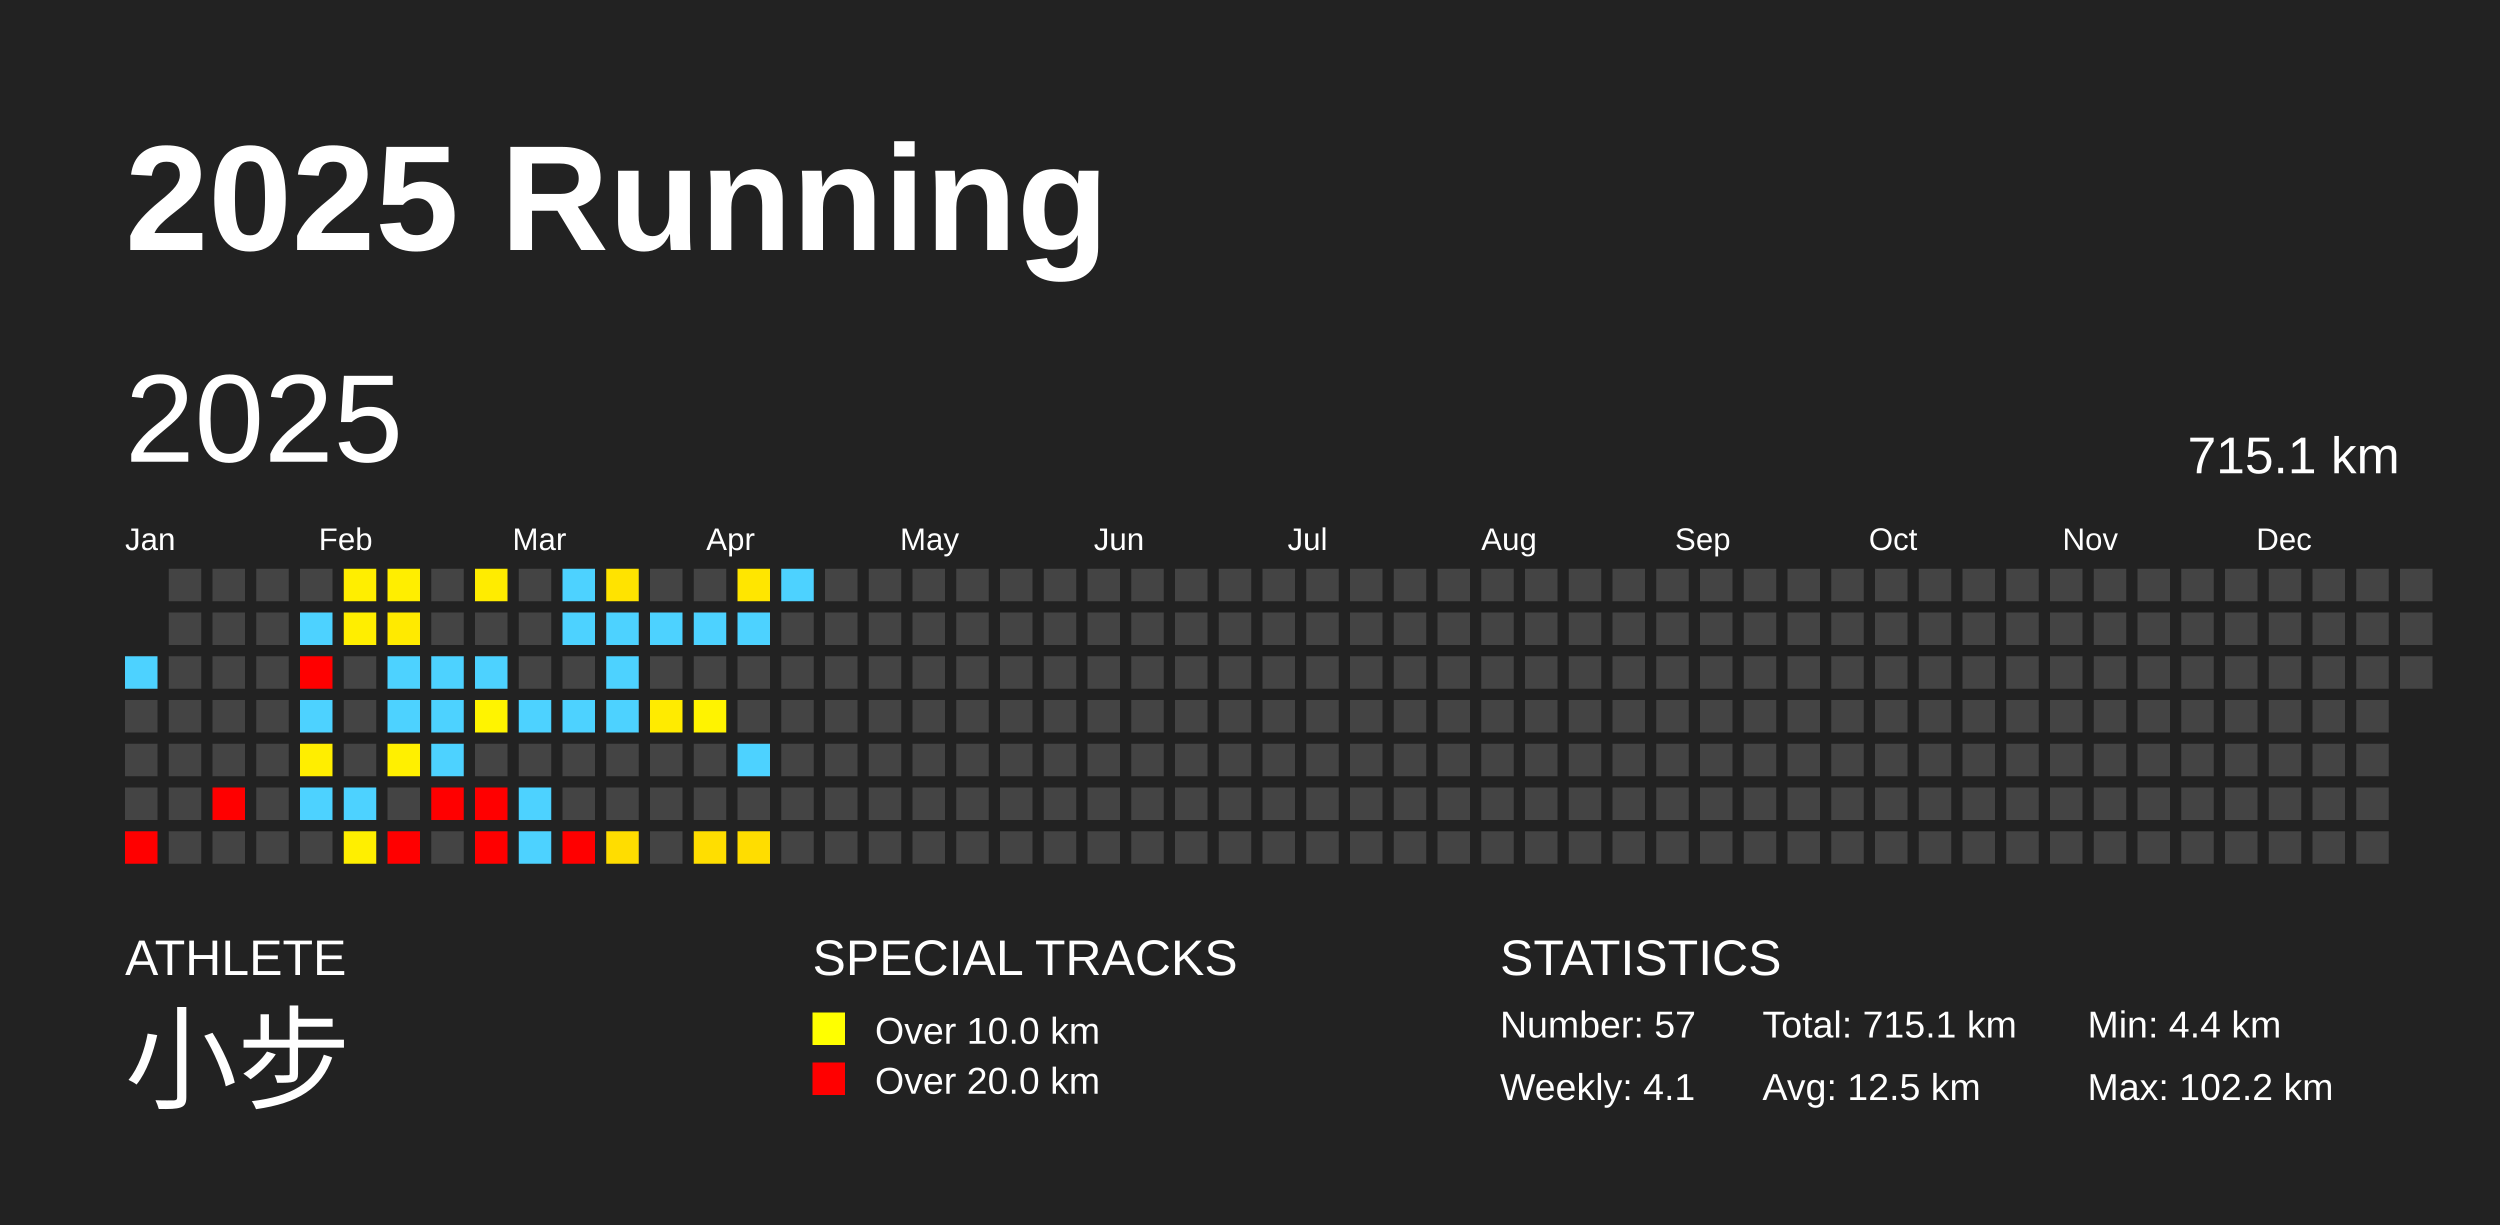
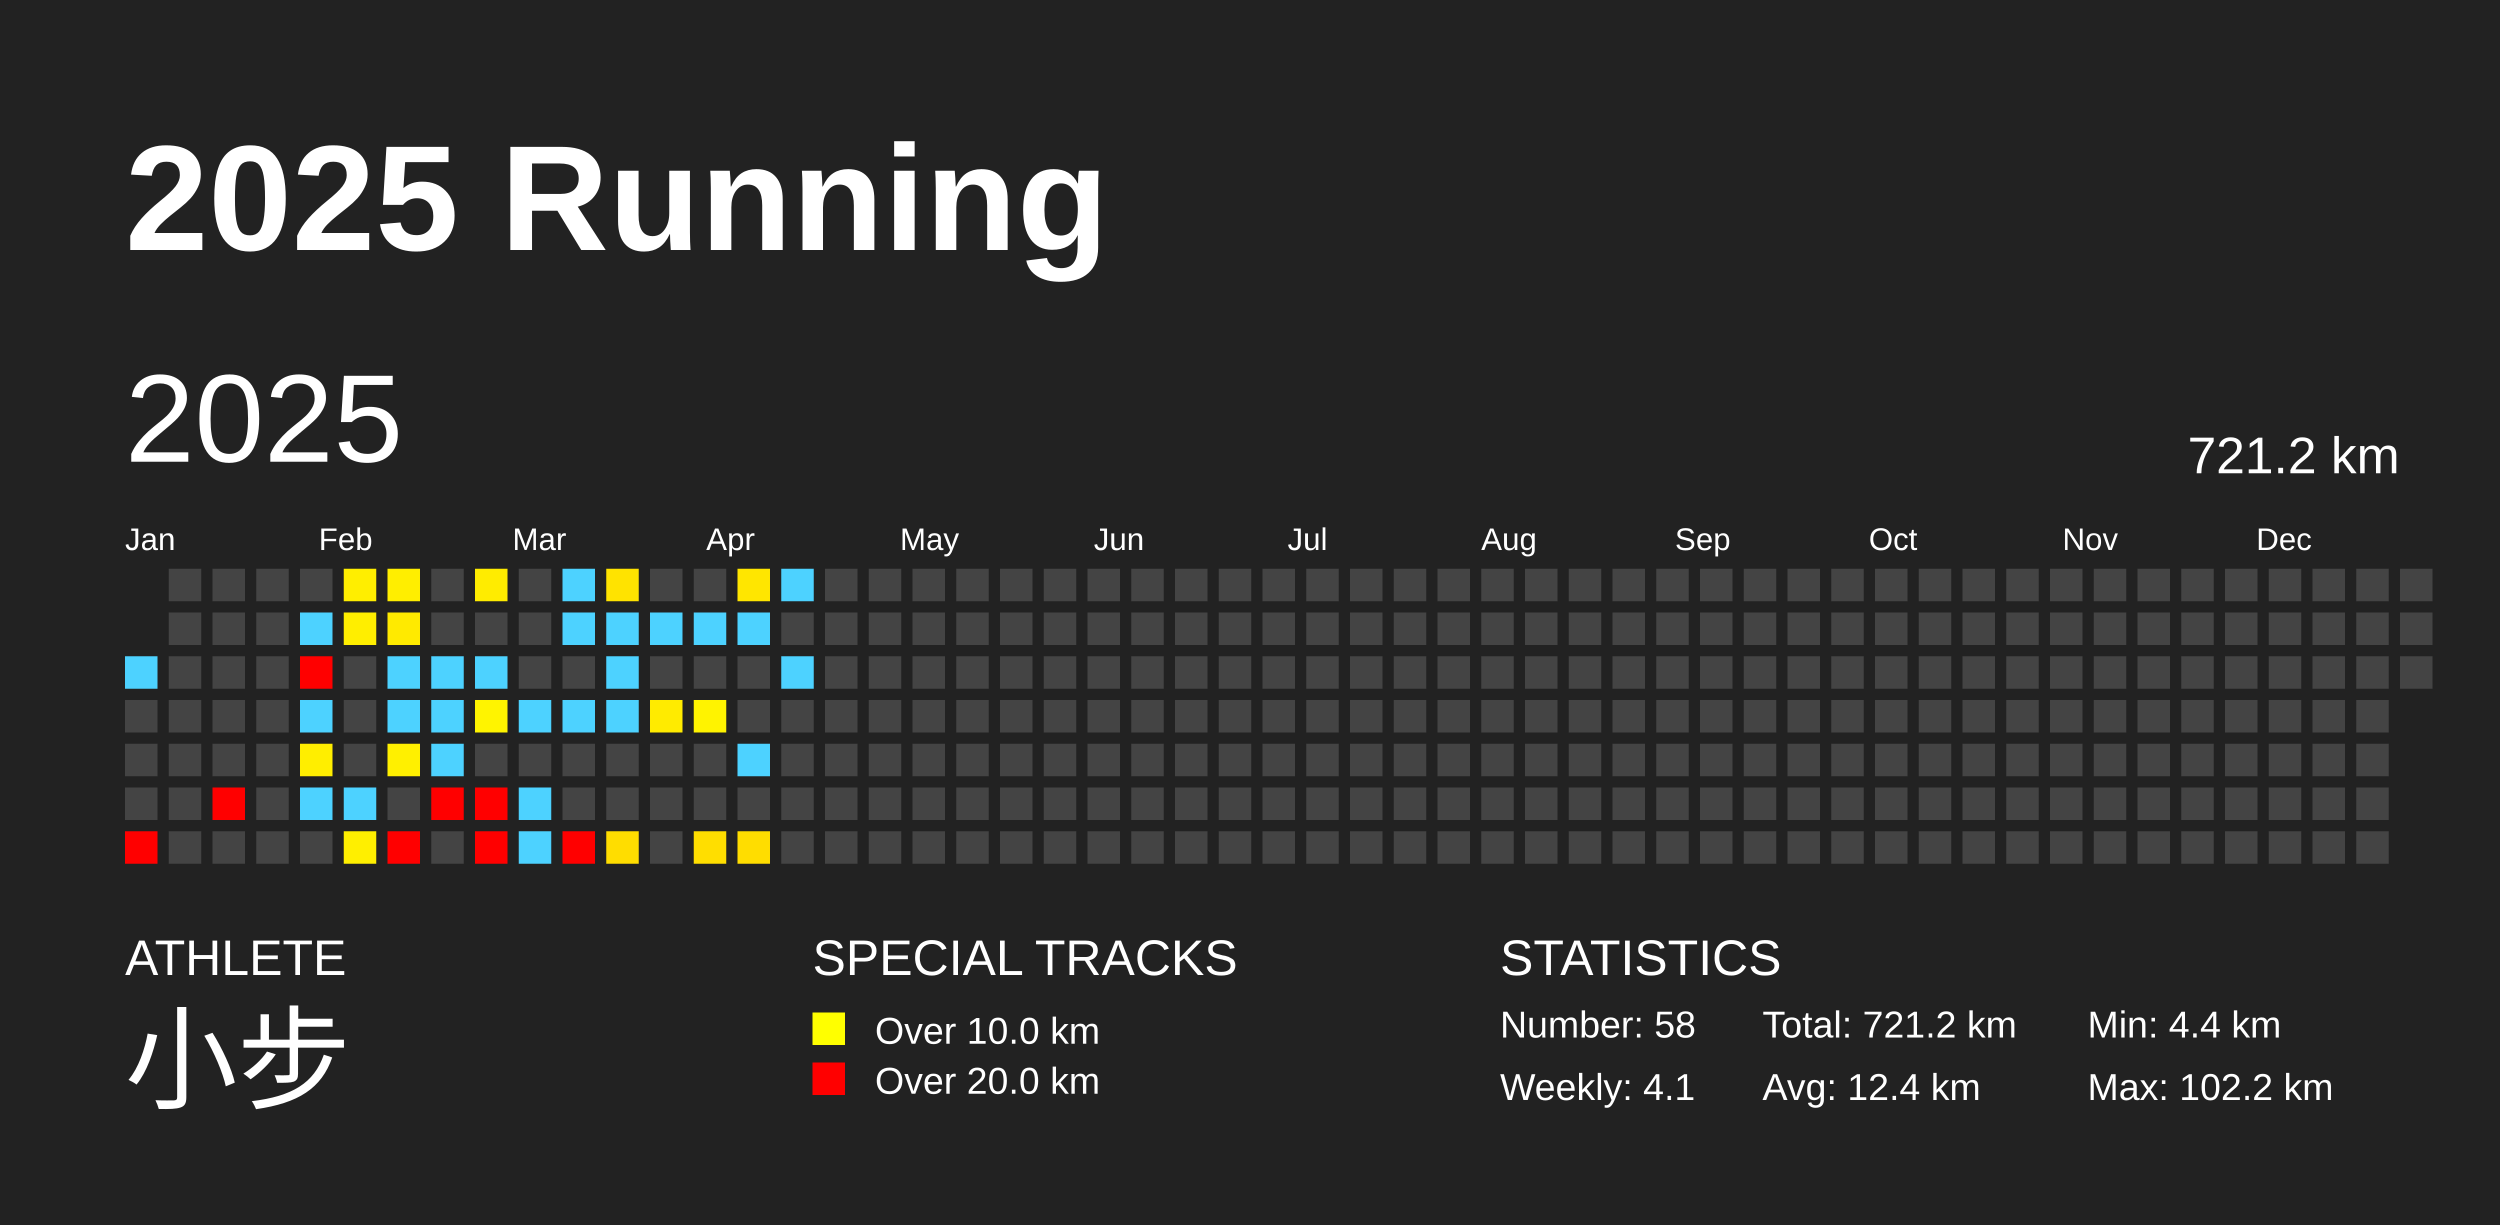
<svg xmlns="http://www.w3.org/2000/svg" baseProfile="full" height="98mm" version="1.1" viewBox="0,0,200,98" width="200mm">
  <defs />
  <rect fill="#222222" height="98" width="200" x="0" y="0" />
  <text fill="#FFFFFF" style="font-size:12px; font-family:Arial; font-weight:bold;" x="10" y="20">2025 Running</text>
  <text fill="#FFFFFF" style="font-size:4px; font-family:Arial" x="10" y="78">ATHLETE</text>
  <text fill="#FFFFFF" style="font-size:9px; font-family:Arial" x="10" y="88">小步</text>
  <text fill="#FFFFFF" style="font-size:4px; font-family:Arial" x="65" y="78">SPECIAL TRACKS</text>
  <rect fill="yellow" height="2.6" width="2.6" x="65" y="81" />
  <text fill="#FFFFFF" style="font-size:3px; font-family:Arial" x="70" y="83.5">Over 10.0 km</text>
  <rect fill="red" height="2.6" width="2.6" x="65" y="85" />
  <text fill="#FFFFFF" style="font-size:3px; font-family:Arial" x="70" y="87.5">Over 20.0 km</text>
  <text fill="#FFFFFF" style="font-size:4px; font-family:Arial" x="120" y="78">STATISTICS</text>
-   <text fill="#FFFFFF" style="font-size:3px; font-family:Arial" x="120" y="83">Number: 57</text>
+   <text fill="#FFFFFF" style="font-size:3px; font-family:Arial" x="120" y="83">Number: 58</text>
  <text fill="#FFFFFF" style="font-size:3px; font-family:Arial" x="120" y="88">Weekly: 4.1</text>
-   <text fill="#FFFFFF" style="font-size:3px; font-family:Arial" x="141" y="83">Total: 715.1 km</text>
-   <text fill="#FFFFFF" style="font-size:3px; font-family:Arial" x="141" y="88">Avg: 12.5 km</text>
+   <text fill="#FFFFFF" style="font-size:3px; font-family:Arial" x="141" y="83">Total: 721.2 km</text>
+   <text fill="#FFFFFF" style="font-size:3px; font-family:Arial" x="141" y="88">Avg: 12.4 km</text>
  <text fill="#FFFFFF" style="font-size:3px; font-family:Arial" x="167" y="83">Min: 4.4 km</text>
  <text fill="#FFFFFF" style="font-size:3px; font-family:Arial" x="167" y="88">Max: 102.2 km</text>
  <text dominant-baseline="hanging" fill="#FFFFFF" style="font-size:10.0px; font-family:Arial;" x="10" y="30">2025</text>
-   <text dominant-baseline="hanging" fill="#FFFFFF" style="font-size:4.125px; font-family:Arial;" x="175" y="35">715.1 km</text>
+   <text dominant-baseline="hanging" fill="#FFFFFF" style="font-size:4.125px; font-family:Arial;" x="175" y="35">721.2 km</text>
  <text fill="#FFFFFF" style="font-size:2.5px; font-family:Arial" x="10.0" y="44">Jan</text>
  <text fill="#FFFFFF" style="font-size:2.5px; font-family:Arial" x="25.5" y="44">Feb</text>
  <text fill="#FFFFFF" style="font-size:2.5px; font-family:Arial" x="41.0" y="44">Mar</text>
  <text fill="#FFFFFF" style="font-size:2.5px; font-family:Arial" x="56.5" y="44">Apr</text>
  <text fill="#FFFFFF" style="font-size:2.5px; font-family:Arial" x="72.0" y="44">May</text>
  <text fill="#FFFFFF" style="font-size:2.5px; font-family:Arial" x="87.5" y="44">Jun</text>
  <text fill="#FFFFFF" style="font-size:2.5px; font-family:Arial" x="103.0" y="44">Jul</text>
  <text fill="#FFFFFF" style="font-size:2.5px; font-family:Arial" x="118.5" y="44">Aug</text>
  <text fill="#FFFFFF" style="font-size:2.5px; font-family:Arial" x="134.0" y="44">Sep</text>
  <text fill="#FFFFFF" style="font-size:2.5px; font-family:Arial" x="149.5" y="44">Oct</text>
  <text fill="#FFFFFF" style="font-size:2.5px; font-family:Arial" x="165.0" y="44">Nov</text>
  <text fill="#FFFFFF" style="font-size:2.5px; font-family:Arial" x="180.5" y="44">Dec</text>
  <rect fill="#4dd2ff" height="2.6" width="2.6" x="10.0" y="52.5" />
  <rect fill="#444444" height="2.6" width="2.6" x="10.0" y="56.0" />
  <rect fill="#444444" height="2.6" width="2.6" x="10.0" y="59.5" />
  <rect fill="#444444" height="2.6" width="2.6" x="10.0" y="63.0" />
  <rect fill="red" height="2.6" width="2.6" x="10.0" y="66.5" />
  <rect fill="#444444" height="2.6" width="2.6" x="13.5" y="45.5" />
  <rect fill="#444444" height="2.6" width="2.6" x="13.5" y="49.0" />
  <rect fill="#444444" height="2.6" width="2.6" x="13.5" y="52.5" />
  <rect fill="#444444" height="2.6" width="2.6" x="13.5" y="56.0" />
  <rect fill="#444444" height="2.6" width="2.6" x="13.5" y="59.5" />
  <rect fill="#444444" height="2.6" width="2.6" x="13.5" y="63.0" />
  <rect fill="#444444" height="2.6" width="2.6" x="13.5" y="66.5" />
  <rect fill="#444444" height="2.6" width="2.6" x="17.0" y="45.5" />
  <rect fill="#444444" height="2.6" width="2.6" x="17.0" y="49.0" />
  <rect fill="#444444" height="2.6" width="2.6" x="17.0" y="52.5" />
  <rect fill="#444444" height="2.6" width="2.6" x="17.0" y="56.0" />
  <rect fill="#444444" height="2.6" width="2.6" x="17.0" y="59.5" />
  <rect fill="red" height="2.6" width="2.6" x="17.0" y="63.0" />
  <rect fill="#444444" height="2.6" width="2.6" x="17.0" y="66.5" />
  <rect fill="#444444" height="2.6" width="2.6" x="20.5" y="45.5" />
  <rect fill="#444444" height="2.6" width="2.6" x="20.5" y="49.0" />
  <rect fill="#444444" height="2.6" width="2.6" x="20.5" y="52.5" />
  <rect fill="#444444" height="2.6" width="2.6" x="20.5" y="56.0" />
  <rect fill="#444444" height="2.6" width="2.6" x="20.5" y="59.5" />
  <rect fill="#444444" height="2.6" width="2.6" x="20.5" y="63.0" />
  <rect fill="#444444" height="2.6" width="2.6" x="20.5" y="66.5" />
  <rect fill="#444444" height="2.6" width="2.6" x="24.0" y="45.5" />
  <rect fill="#4dd2ff" height="2.6" width="2.6" x="24.0" y="49.0" />
  <rect fill="red" height="2.6" width="2.6" x="24.0" y="52.5" />
  <rect fill="#4dd2ff" height="2.6" width="2.6" x="24.0" y="56.0" />
  <rect fill="#ffee00" height="2.6" width="2.6" x="24.0" y="59.5" />
  <rect fill="#4dd2ff" height="2.6" width="2.6" x="24.0" y="63.0" />
  <rect fill="#444444" height="2.6" width="2.6" x="24.0" y="66.5" />
  <rect fill="#ffee00" height="2.6" width="2.6" x="27.5" y="45.5" />
  <rect fill="#ffee00" height="2.6" width="2.6" x="27.5" y="49.0" />
  <rect fill="#444444" height="2.6" width="2.6" x="27.5" y="52.5" />
  <rect fill="#444444" height="2.6" width="2.6" x="27.5" y="56.0" />
  <rect fill="#444444" height="2.6" width="2.6" x="27.5" y="59.5" />
  <rect fill="#4dd2ff" height="2.6" width="2.6" x="27.5" y="63.0" />
  <rect fill="#ffef00" height="2.6" width="2.6" x="27.5" y="66.5" />
  <rect fill="#ffee00" height="2.6" width="2.6" x="31.0" y="45.5" />
  <rect fill="#ffea00" height="2.6" width="2.6" x="31.0" y="49.0" />
  <rect fill="#4dd2ff" height="2.6" width="2.6" x="31.0" y="52.5" />
  <rect fill="#4dd2ff" height="2.6" width="2.6" x="31.0" y="56.0" />
  <rect fill="#fff000" height="2.6" width="2.6" x="31.0" y="59.5" />
  <rect fill="#444444" height="2.6" width="2.6" x="31.0" y="63.0" />
  <rect fill="red" height="2.6" width="2.6" x="31.0" y="66.5" />
  <rect fill="#444444" height="2.6" width="2.6" x="34.5" y="45.5" />
  <rect fill="#444444" height="2.6" width="2.6" x="34.5" y="49.0" />
  <rect fill="#4dd2ff" height="2.6" width="2.6" x="34.5" y="52.5" />
  <rect fill="#4dd2ff" height="2.6" width="2.6" x="34.5" y="56.0" />
  <rect fill="#4dd2ff" height="2.6" width="2.6" x="34.5" y="59.5" />
  <rect fill="red" height="2.6" width="2.6" x="34.5" y="63.0" />
  <rect fill="#444444" height="2.6" width="2.6" x="34.5" y="66.5" />
  <rect fill="#ffec00" height="2.6" width="2.6" x="38.0" y="45.5" />
  <rect fill="#444444" height="2.6" width="2.6" x="38.0" y="49.0" />
  <rect fill="#4dd2ff" height="2.6" width="2.6" x="38.0" y="52.5" />
  <rect fill="#fff400" height="2.6" width="2.6" x="38.0" y="56.0" />
  <rect fill="#444444" height="2.6" width="2.6" x="38.0" y="59.5" />
  <rect fill="red" height="2.6" width="2.6" x="38.0" y="63.0" />
  <rect fill="red" height="2.6" width="2.6" x="38.0" y="66.5" />
  <rect fill="#444444" height="2.6" width="2.6" x="41.5" y="45.5" />
  <rect fill="#444444" height="2.6" width="2.6" x="41.5" y="49.0" />
  <rect fill="#444444" height="2.6" width="2.6" x="41.5" y="52.5" />
  <rect fill="#4dd2ff" height="2.6" width="2.6" x="41.5" y="56.0" />
  <rect fill="#444444" height="2.6" width="2.6" x="41.5" y="59.5" />
  <rect fill="#4dd2ff" height="2.6" width="2.6" x="41.5" y="63.0" />
  <rect fill="#4dd2ff" height="2.6" width="2.6" x="41.5" y="66.5" />
  <rect fill="#4dd2ff" height="2.6" width="2.6" x="45.0" y="45.5" />
  <rect fill="#4dd2ff" height="2.6" width="2.6" x="45.0" y="49.0" />
  <rect fill="#444444" height="2.6" width="2.6" x="45.0" y="52.5" />
  <rect fill="#4dd2ff" height="2.6" width="2.6" x="45.0" y="56.0" />
  <rect fill="#444444" height="2.6" width="2.6" x="45.0" y="59.5" />
  <rect fill="#444444" height="2.6" width="2.6" x="45.0" y="63.0" />
  <rect fill="red" height="2.6" width="2.6" x="45.0" y="66.5" />
  <rect fill="#ffe300" height="2.6" width="2.6" x="48.5" y="45.5" />
  <rect fill="#4dd2ff" height="2.6" width="2.6" x="48.5" y="49.0" />
  <rect fill="#4dd2ff" height="2.6" width="2.6" x="48.5" y="52.5" />
  <rect fill="#4dd2ff" height="2.6" width="2.6" x="48.5" y="56.0" />
  <rect fill="#444444" height="2.6" width="2.6" x="48.5" y="59.5" />
  <rect fill="#444444" height="2.6" width="2.6" x="48.5" y="63.0" />
  <rect fill="#ffdd00" height="2.6" width="2.6" x="48.5" y="66.5" />
  <rect fill="#444444" height="2.6" width="2.6" x="52.0" y="45.5" />
  <rect fill="#4dd2ff" height="2.6" width="2.6" x="52.0" y="49.0" />
  <rect fill="#444444" height="2.6" width="2.6" x="52.0" y="52.5" />
  <rect fill="#ffeb00" height="2.6" width="2.6" x="52.0" y="56.0" />
  <rect fill="#444444" height="2.6" width="2.6" x="52.0" y="59.5" />
  <rect fill="#444444" height="2.6" width="2.6" x="52.0" y="63.0" />
  <rect fill="#444444" height="2.6" width="2.6" x="52.0" y="66.5" />
  <rect fill="#444444" height="2.6" width="2.6" x="55.5" y="45.5" />
  <rect fill="#4dd2ff" height="2.6" width="2.6" x="55.5" y="49.0" />
  <rect fill="#444444" height="2.6" width="2.6" x="55.5" y="52.5" />
  <rect fill="#fff300" height="2.6" width="2.6" x="55.5" y="56.0" />
  <rect fill="#444444" height="2.6" width="2.6" x="55.5" y="59.5" />
  <rect fill="#444444" height="2.6" width="2.6" x="55.5" y="63.0" />
  <rect fill="#ffde00" height="2.6" width="2.6" x="55.5" y="66.5" />
  <rect fill="#ffe600" height="2.6" width="2.6" x="59.0" y="45.5" />
  <rect fill="#4dd2ff" height="2.6" width="2.6" x="59.0" y="49.0" />
  <rect fill="#444444" height="2.6" width="2.6" x="59.0" y="52.5" />
  <rect fill="#444444" height="2.6" width="2.6" x="59.0" y="56.0" />
  <rect fill="#4dd2ff" height="2.6" width="2.6" x="59.0" y="59.5" />
  <rect fill="#444444" height="2.6" width="2.6" x="59.0" y="63.0" />
  <rect fill="#ffdd00" height="2.6" width="2.6" x="59.0" y="66.5" />
  <rect fill="#4dd2ff" height="2.6" width="2.6" x="62.5" y="45.5" />
  <rect fill="#444444" height="2.6" width="2.6" x="62.5" y="49.0" />
-   <rect fill="#444444" height="2.6" width="2.6" x="62.5" y="52.5" />
+   <rect fill="#4dd2ff" height="2.6" width="2.6" x="62.5" y="52.5" />
  <rect fill="#444444" height="2.6" width="2.6" x="62.5" y="56.0" />
  <rect fill="#444444" height="2.6" width="2.6" x="62.5" y="59.5" />
  <rect fill="#444444" height="2.6" width="2.6" x="62.5" y="63.0" />
  <rect fill="#444444" height="2.6" width="2.6" x="62.5" y="66.5" />
  <rect fill="#444444" height="2.6" width="2.6" x="66.0" y="45.5" />
  <rect fill="#444444" height="2.6" width="2.6" x="66.0" y="49.0" />
  <rect fill="#444444" height="2.6" width="2.6" x="66.0" y="52.5" />
  <rect fill="#444444" height="2.6" width="2.6" x="66.0" y="56.0" />
  <rect fill="#444444" height="2.6" width="2.6" x="66.0" y="59.5" />
  <rect fill="#444444" height="2.6" width="2.6" x="66.0" y="63.0" />
  <rect fill="#444444" height="2.6" width="2.6" x="66.0" y="66.5" />
  <rect fill="#444444" height="2.6" width="2.6" x="69.5" y="45.5" />
  <rect fill="#444444" height="2.6" width="2.6" x="69.5" y="49.0" />
  <rect fill="#444444" height="2.6" width="2.6" x="69.5" y="52.5" />
  <rect fill="#444444" height="2.6" width="2.6" x="69.5" y="56.0" />
  <rect fill="#444444" height="2.6" width="2.6" x="69.5" y="59.5" />
  <rect fill="#444444" height="2.6" width="2.6" x="69.5" y="63.0" />
  <rect fill="#444444" height="2.6" width="2.6" x="69.5" y="66.5" />
  <rect fill="#444444" height="2.6" width="2.6" x="73.0" y="45.5" />
  <rect fill="#444444" height="2.6" width="2.6" x="73.0" y="49.0" />
  <rect fill="#444444" height="2.6" width="2.6" x="73.0" y="52.5" />
  <rect fill="#444444" height="2.6" width="2.6" x="73.0" y="56.0" />
  <rect fill="#444444" height="2.6" width="2.6" x="73.0" y="59.5" />
  <rect fill="#444444" height="2.6" width="2.6" x="73.0" y="63.0" />
  <rect fill="#444444" height="2.6" width="2.6" x="73.0" y="66.5" />
  <rect fill="#444444" height="2.6" width="2.6" x="76.5" y="45.5" />
  <rect fill="#444444" height="2.6" width="2.6" x="76.5" y="49.0" />
  <rect fill="#444444" height="2.6" width="2.6" x="76.5" y="52.5" />
  <rect fill="#444444" height="2.6" width="2.6" x="76.5" y="56.0" />
  <rect fill="#444444" height="2.6" width="2.6" x="76.5" y="59.5" />
  <rect fill="#444444" height="2.6" width="2.6" x="76.5" y="63.0" />
  <rect fill="#444444" height="2.6" width="2.6" x="76.5" y="66.5" />
  <rect fill="#444444" height="2.6" width="2.6" x="80.0" y="45.5" />
  <rect fill="#444444" height="2.6" width="2.6" x="80.0" y="49.0" />
  <rect fill="#444444" height="2.6" width="2.6" x="80.0" y="52.5" />
  <rect fill="#444444" height="2.6" width="2.6" x="80.0" y="56.0" />
  <rect fill="#444444" height="2.6" width="2.6" x="80.0" y="59.5" />
  <rect fill="#444444" height="2.6" width="2.6" x="80.0" y="63.0" />
  <rect fill="#444444" height="2.6" width="2.6" x="80.0" y="66.5" />
  <rect fill="#444444" height="2.6" width="2.6" x="83.5" y="45.5" />
  <rect fill="#444444" height="2.6" width="2.6" x="83.5" y="49.0" />
  <rect fill="#444444" height="2.6" width="2.6" x="83.5" y="52.5" />
  <rect fill="#444444" height="2.6" width="2.6" x="83.5" y="56.0" />
  <rect fill="#444444" height="2.6" width="2.6" x="83.5" y="59.5" />
  <rect fill="#444444" height="2.6" width="2.6" x="83.5" y="63.0" />
  <rect fill="#444444" height="2.6" width="2.6" x="83.5" y="66.5" />
  <rect fill="#444444" height="2.6" width="2.6" x="87.0" y="45.5" />
  <rect fill="#444444" height="2.6" width="2.6" x="87.0" y="49.0" />
  <rect fill="#444444" height="2.6" width="2.6" x="87.0" y="52.5" />
  <rect fill="#444444" height="2.6" width="2.6" x="87.0" y="56.0" />
  <rect fill="#444444" height="2.6" width="2.6" x="87.0" y="59.5" />
  <rect fill="#444444" height="2.6" width="2.6" x="87.0" y="63.0" />
  <rect fill="#444444" height="2.6" width="2.6" x="87.0" y="66.5" />
  <rect fill="#444444" height="2.6" width="2.6" x="90.5" y="45.5" />
  <rect fill="#444444" height="2.6" width="2.6" x="90.5" y="49.0" />
  <rect fill="#444444" height="2.6" width="2.6" x="90.5" y="52.5" />
  <rect fill="#444444" height="2.6" width="2.6" x="90.5" y="56.0" />
  <rect fill="#444444" height="2.6" width="2.6" x="90.5" y="59.5" />
  <rect fill="#444444" height="2.6" width="2.6" x="90.5" y="63.0" />
  <rect fill="#444444" height="2.6" width="2.6" x="90.5" y="66.5" />
  <rect fill="#444444" height="2.6" width="2.6" x="94.0" y="45.5" />
  <rect fill="#444444" height="2.6" width="2.6" x="94.0" y="49.0" />
  <rect fill="#444444" height="2.6" width="2.6" x="94.0" y="52.5" />
  <rect fill="#444444" height="2.6" width="2.6" x="94.0" y="56.0" />
  <rect fill="#444444" height="2.6" width="2.6" x="94.0" y="59.5" />
  <rect fill="#444444" height="2.6" width="2.6" x="94.0" y="63.0" />
  <rect fill="#444444" height="2.6" width="2.6" x="94.0" y="66.5" />
  <rect fill="#444444" height="2.6" width="2.6" x="97.5" y="45.5" />
  <rect fill="#444444" height="2.6" width="2.6" x="97.5" y="49.0" />
  <rect fill="#444444" height="2.6" width="2.6" x="97.5" y="52.5" />
  <rect fill="#444444" height="2.6" width="2.6" x="97.5" y="56.0" />
  <rect fill="#444444" height="2.6" width="2.6" x="97.5" y="59.5" />
  <rect fill="#444444" height="2.6" width="2.6" x="97.5" y="63.0" />
  <rect fill="#444444" height="2.6" width="2.6" x="97.5" y="66.5" />
  <rect fill="#444444" height="2.6" width="2.6" x="101.0" y="45.5" />
  <rect fill="#444444" height="2.6" width="2.6" x="101.0" y="49.0" />
  <rect fill="#444444" height="2.6" width="2.6" x="101.0" y="52.5" />
  <rect fill="#444444" height="2.6" width="2.6" x="101.0" y="56.0" />
  <rect fill="#444444" height="2.6" width="2.6" x="101.0" y="59.5" />
  <rect fill="#444444" height="2.6" width="2.6" x="101.0" y="63.0" />
  <rect fill="#444444" height="2.6" width="2.6" x="101.0" y="66.5" />
  <rect fill="#444444" height="2.6" width="2.6" x="104.5" y="45.5" />
  <rect fill="#444444" height="2.6" width="2.6" x="104.5" y="49.0" />
  <rect fill="#444444" height="2.6" width="2.6" x="104.5" y="52.5" />
  <rect fill="#444444" height="2.6" width="2.6" x="104.5" y="56.0" />
  <rect fill="#444444" height="2.6" width="2.6" x="104.5" y="59.5" />
  <rect fill="#444444" height="2.6" width="2.6" x="104.5" y="63.0" />
  <rect fill="#444444" height="2.6" width="2.6" x="104.5" y="66.5" />
  <rect fill="#444444" height="2.6" width="2.6" x="108.0" y="45.5" />
  <rect fill="#444444" height="2.6" width="2.6" x="108.0" y="49.0" />
  <rect fill="#444444" height="2.6" width="2.6" x="108.0" y="52.5" />
  <rect fill="#444444" height="2.6" width="2.6" x="108.0" y="56.0" />
  <rect fill="#444444" height="2.6" width="2.6" x="108.0" y="59.5" />
  <rect fill="#444444" height="2.6" width="2.6" x="108.0" y="63.0" />
  <rect fill="#444444" height="2.6" width="2.6" x="108.0" y="66.5" />
  <rect fill="#444444" height="2.6" width="2.6" x="111.5" y="45.5" />
  <rect fill="#444444" height="2.6" width="2.6" x="111.5" y="49.0" />
  <rect fill="#444444" height="2.6" width="2.6" x="111.5" y="52.5" />
  <rect fill="#444444" height="2.6" width="2.6" x="111.5" y="56.0" />
  <rect fill="#444444" height="2.6" width="2.6" x="111.5" y="59.5" />
  <rect fill="#444444" height="2.6" width="2.6" x="111.5" y="63.0" />
  <rect fill="#444444" height="2.6" width="2.6" x="111.5" y="66.5" />
  <rect fill="#444444" height="2.6" width="2.6" x="115.0" y="45.5" />
  <rect fill="#444444" height="2.6" width="2.6" x="115.0" y="49.0" />
  <rect fill="#444444" height="2.6" width="2.6" x="115.0" y="52.5" />
  <rect fill="#444444" height="2.6" width="2.6" x="115.0" y="56.0" />
  <rect fill="#444444" height="2.6" width="2.6" x="115.0" y="59.5" />
  <rect fill="#444444" height="2.6" width="2.6" x="115.0" y="63.0" />
  <rect fill="#444444" height="2.6" width="2.6" x="115.0" y="66.5" />
  <rect fill="#444444" height="2.6" width="2.6" x="118.5" y="45.5" />
  <rect fill="#444444" height="2.6" width="2.6" x="118.5" y="49.0" />
  <rect fill="#444444" height="2.6" width="2.6" x="118.5" y="52.5" />
  <rect fill="#444444" height="2.6" width="2.6" x="118.5" y="56.0" />
  <rect fill="#444444" height="2.6" width="2.6" x="118.5" y="59.5" />
  <rect fill="#444444" height="2.6" width="2.6" x="118.5" y="63.0" />
  <rect fill="#444444" height="2.6" width="2.6" x="118.5" y="66.5" />
  <rect fill="#444444" height="2.6" width="2.6" x="122.0" y="45.5" />
  <rect fill="#444444" height="2.6" width="2.6" x="122.0" y="49.0" />
  <rect fill="#444444" height="2.6" width="2.6" x="122.0" y="52.5" />
  <rect fill="#444444" height="2.6" width="2.6" x="122.0" y="56.0" />
  <rect fill="#444444" height="2.6" width="2.6" x="122.0" y="59.5" />
  <rect fill="#444444" height="2.6" width="2.6" x="122.0" y="63.0" />
  <rect fill="#444444" height="2.6" width="2.6" x="122.0" y="66.5" />
  <rect fill="#444444" height="2.6" width="2.6" x="125.5" y="45.5" />
  <rect fill="#444444" height="2.6" width="2.6" x="125.5" y="49.0" />
  <rect fill="#444444" height="2.6" width="2.6" x="125.5" y="52.5" />
  <rect fill="#444444" height="2.6" width="2.6" x="125.5" y="56.0" />
  <rect fill="#444444" height="2.6" width="2.6" x="125.5" y="59.5" />
  <rect fill="#444444" height="2.6" width="2.6" x="125.5" y="63.0" />
  <rect fill="#444444" height="2.6" width="2.6" x="125.5" y="66.5" />
  <rect fill="#444444" height="2.6" width="2.6" x="129.0" y="45.5" />
  <rect fill="#444444" height="2.6" width="2.6" x="129.0" y="49.0" />
  <rect fill="#444444" height="2.6" width="2.6" x="129.0" y="52.5" />
  <rect fill="#444444" height="2.6" width="2.6" x="129.0" y="56.0" />
  <rect fill="#444444" height="2.6" width="2.6" x="129.0" y="59.5" />
  <rect fill="#444444" height="2.6" width="2.6" x="129.0" y="63.0" />
  <rect fill="#444444" height="2.6" width="2.6" x="129.0" y="66.5" />
  <rect fill="#444444" height="2.6" width="2.6" x="132.5" y="45.5" />
  <rect fill="#444444" height="2.6" width="2.6" x="132.5" y="49.0" />
  <rect fill="#444444" height="2.6" width="2.6" x="132.5" y="52.5" />
  <rect fill="#444444" height="2.6" width="2.6" x="132.5" y="56.0" />
  <rect fill="#444444" height="2.6" width="2.6" x="132.5" y="59.5" />
  <rect fill="#444444" height="2.6" width="2.6" x="132.5" y="63.0" />
  <rect fill="#444444" height="2.6" width="2.6" x="132.5" y="66.5" />
  <rect fill="#444444" height="2.6" width="2.6" x="136.0" y="45.5" />
  <rect fill="#444444" height="2.6" width="2.6" x="136.0" y="49.0" />
  <rect fill="#444444" height="2.6" width="2.6" x="136.0" y="52.5" />
  <rect fill="#444444" height="2.6" width="2.6" x="136.0" y="56.0" />
  <rect fill="#444444" height="2.6" width="2.6" x="136.0" y="59.5" />
  <rect fill="#444444" height="2.6" width="2.6" x="136.0" y="63.0" />
  <rect fill="#444444" height="2.6" width="2.6" x="136.0" y="66.5" />
  <rect fill="#444444" height="2.6" width="2.6" x="139.5" y="45.5" />
  <rect fill="#444444" height="2.6" width="2.6" x="139.5" y="49.0" />
  <rect fill="#444444" height="2.6" width="2.6" x="139.5" y="52.5" />
  <rect fill="#444444" height="2.6" width="2.6" x="139.5" y="56.0" />
  <rect fill="#444444" height="2.6" width="2.6" x="139.5" y="59.5" />
  <rect fill="#444444" height="2.6" width="2.6" x="139.5" y="63.0" />
  <rect fill="#444444" height="2.6" width="2.6" x="139.5" y="66.5" />
  <rect fill="#444444" height="2.6" width="2.6" x="143.0" y="45.5" />
  <rect fill="#444444" height="2.6" width="2.6" x="143.0" y="49.0" />
  <rect fill="#444444" height="2.6" width="2.6" x="143.0" y="52.5" />
  <rect fill="#444444" height="2.6" width="2.6" x="143.0" y="56.0" />
  <rect fill="#444444" height="2.6" width="2.6" x="143.0" y="59.5" />
  <rect fill="#444444" height="2.6" width="2.6" x="143.0" y="63.0" />
  <rect fill="#444444" height="2.6" width="2.6" x="143.0" y="66.5" />
  <rect fill="#444444" height="2.6" width="2.6" x="146.5" y="45.5" />
  <rect fill="#444444" height="2.6" width="2.6" x="146.5" y="49.0" />
  <rect fill="#444444" height="2.6" width="2.6" x="146.5" y="52.5" />
  <rect fill="#444444" height="2.6" width="2.6" x="146.5" y="56.0" />
  <rect fill="#444444" height="2.6" width="2.6" x="146.5" y="59.5" />
  <rect fill="#444444" height="2.6" width="2.6" x="146.5" y="63.0" />
  <rect fill="#444444" height="2.6" width="2.6" x="146.5" y="66.5" />
  <rect fill="#444444" height="2.6" width="2.6" x="150.0" y="45.5" />
  <rect fill="#444444" height="2.6" width="2.6" x="150.0" y="49.0" />
  <rect fill="#444444" height="2.6" width="2.6" x="150.0" y="52.5" />
  <rect fill="#444444" height="2.6" width="2.6" x="150.0" y="56.0" />
  <rect fill="#444444" height="2.6" width="2.6" x="150.0" y="59.5" />
  <rect fill="#444444" height="2.6" width="2.6" x="150.0" y="63.0" />
  <rect fill="#444444" height="2.6" width="2.6" x="150.0" y="66.5" />
  <rect fill="#444444" height="2.6" width="2.6" x="153.5" y="45.5" />
  <rect fill="#444444" height="2.6" width="2.6" x="153.5" y="49.0" />
  <rect fill="#444444" height="2.6" width="2.6" x="153.5" y="52.5" />
  <rect fill="#444444" height="2.6" width="2.6" x="153.5" y="56.0" />
  <rect fill="#444444" height="2.6" width="2.6" x="153.5" y="59.5" />
  <rect fill="#444444" height="2.6" width="2.6" x="153.5" y="63.0" />
  <rect fill="#444444" height="2.6" width="2.6" x="153.5" y="66.5" />
  <rect fill="#444444" height="2.6" width="2.6" x="157.0" y="45.5" />
  <rect fill="#444444" height="2.6" width="2.6" x="157.0" y="49.0" />
  <rect fill="#444444" height="2.6" width="2.6" x="157.0" y="52.5" />
  <rect fill="#444444" height="2.6" width="2.6" x="157.0" y="56.0" />
  <rect fill="#444444" height="2.6" width="2.6" x="157.0" y="59.5" />
  <rect fill="#444444" height="2.6" width="2.6" x="157.0" y="63.0" />
  <rect fill="#444444" height="2.6" width="2.6" x="157.0" y="66.5" />
  <rect fill="#444444" height="2.6" width="2.6" x="160.5" y="45.5" />
  <rect fill="#444444" height="2.6" width="2.6" x="160.5" y="49.0" />
  <rect fill="#444444" height="2.6" width="2.6" x="160.5" y="52.5" />
  <rect fill="#444444" height="2.6" width="2.6" x="160.5" y="56.0" />
  <rect fill="#444444" height="2.6" width="2.6" x="160.5" y="59.5" />
  <rect fill="#444444" height="2.6" width="2.6" x="160.5" y="63.0" />
  <rect fill="#444444" height="2.6" width="2.6" x="160.5" y="66.5" />
  <rect fill="#444444" height="2.6" width="2.6" x="164.0" y="45.5" />
  <rect fill="#444444" height="2.6" width="2.6" x="164.0" y="49.0" />
  <rect fill="#444444" height="2.6" width="2.6" x="164.0" y="52.5" />
  <rect fill="#444444" height="2.6" width="2.6" x="164.0" y="56.0" />
  <rect fill="#444444" height="2.6" width="2.6" x="164.0" y="59.5" />
  <rect fill="#444444" height="2.6" width="2.6" x="164.0" y="63.0" />
  <rect fill="#444444" height="2.6" width="2.6" x="164.0" y="66.5" />
  <rect fill="#444444" height="2.6" width="2.6" x="167.5" y="45.5" />
  <rect fill="#444444" height="2.6" width="2.6" x="167.5" y="49.0" />
  <rect fill="#444444" height="2.6" width="2.6" x="167.5" y="52.5" />
  <rect fill="#444444" height="2.6" width="2.6" x="167.5" y="56.0" />
  <rect fill="#444444" height="2.6" width="2.6" x="167.5" y="59.5" />
  <rect fill="#444444" height="2.6" width="2.6" x="167.5" y="63.0" />
  <rect fill="#444444" height="2.6" width="2.6" x="167.5" y="66.5" />
  <rect fill="#444444" height="2.6" width="2.6" x="171.0" y="45.5" />
  <rect fill="#444444" height="2.6" width="2.6" x="171.0" y="49.0" />
  <rect fill="#444444" height="2.6" width="2.6" x="171.0" y="52.5" />
  <rect fill="#444444" height="2.6" width="2.6" x="171.0" y="56.0" />
  <rect fill="#444444" height="2.6" width="2.6" x="171.0" y="59.5" />
  <rect fill="#444444" height="2.6" width="2.6" x="171.0" y="63.0" />
  <rect fill="#444444" height="2.6" width="2.6" x="171.0" y="66.5" />
  <rect fill="#444444" height="2.6" width="2.6" x="174.5" y="45.5" />
  <rect fill="#444444" height="2.6" width="2.6" x="174.5" y="49.0" />
  <rect fill="#444444" height="2.6" width="2.6" x="174.5" y="52.5" />
  <rect fill="#444444" height="2.6" width="2.6" x="174.5" y="56.0" />
  <rect fill="#444444" height="2.6" width="2.6" x="174.5" y="59.5" />
  <rect fill="#444444" height="2.6" width="2.6" x="174.5" y="63.0" />
  <rect fill="#444444" height="2.6" width="2.6" x="174.5" y="66.5" />
  <rect fill="#444444" height="2.6" width="2.6" x="178.0" y="45.5" />
  <rect fill="#444444" height="2.6" width="2.6" x="178.0" y="49.0" />
  <rect fill="#444444" height="2.6" width="2.6" x="178.0" y="52.5" />
  <rect fill="#444444" height="2.6" width="2.6" x="178.0" y="56.0" />
  <rect fill="#444444" height="2.6" width="2.6" x="178.0" y="59.5" />
  <rect fill="#444444" height="2.6" width="2.6" x="178.0" y="63.0" />
  <rect fill="#444444" height="2.6" width="2.6" x="178.0" y="66.5" />
  <rect fill="#444444" height="2.6" width="2.6" x="181.5" y="45.5" />
  <rect fill="#444444" height="2.6" width="2.6" x="181.5" y="49.0" />
  <rect fill="#444444" height="2.6" width="2.6" x="181.5" y="52.5" />
  <rect fill="#444444" height="2.6" width="2.6" x="181.5" y="56.0" />
  <rect fill="#444444" height="2.6" width="2.6" x="181.5" y="59.5" />
  <rect fill="#444444" height="2.6" width="2.6" x="181.5" y="63.0" />
  <rect fill="#444444" height="2.6" width="2.6" x="181.5" y="66.5" />
  <rect fill="#444444" height="2.6" width="2.6" x="185.0" y="45.5" />
  <rect fill="#444444" height="2.6" width="2.6" x="185.0" y="49.0" />
  <rect fill="#444444" height="2.6" width="2.6" x="185.0" y="52.5" />
  <rect fill="#444444" height="2.6" width="2.6" x="185.0" y="56.0" />
  <rect fill="#444444" height="2.6" width="2.6" x="185.0" y="59.5" />
  <rect fill="#444444" height="2.6" width="2.6" x="185.0" y="63.0" />
  <rect fill="#444444" height="2.6" width="2.6" x="185.0" y="66.5" />
  <rect fill="#444444" height="2.6" width="2.6" x="188.5" y="45.5" />
  <rect fill="#444444" height="2.6" width="2.6" x="188.5" y="49.0" />
  <rect fill="#444444" height="2.6" width="2.6" x="188.5" y="52.5" />
  <rect fill="#444444" height="2.6" width="2.6" x="188.5" y="56.0" />
  <rect fill="#444444" height="2.6" width="2.6" x="188.5" y="59.5" />
  <rect fill="#444444" height="2.6" width="2.6" x="188.5" y="63.0" />
  <rect fill="#444444" height="2.6" width="2.6" x="188.5" y="66.5" />
  <rect fill="#444444" height="2.6" width="2.6" x="192.0" y="45.5" />
  <rect fill="#444444" height="2.6" width="2.6" x="192.0" y="49.0" />
  <rect fill="#444444" height="2.6" width="2.6" x="192.0" y="52.5" />
</svg>
